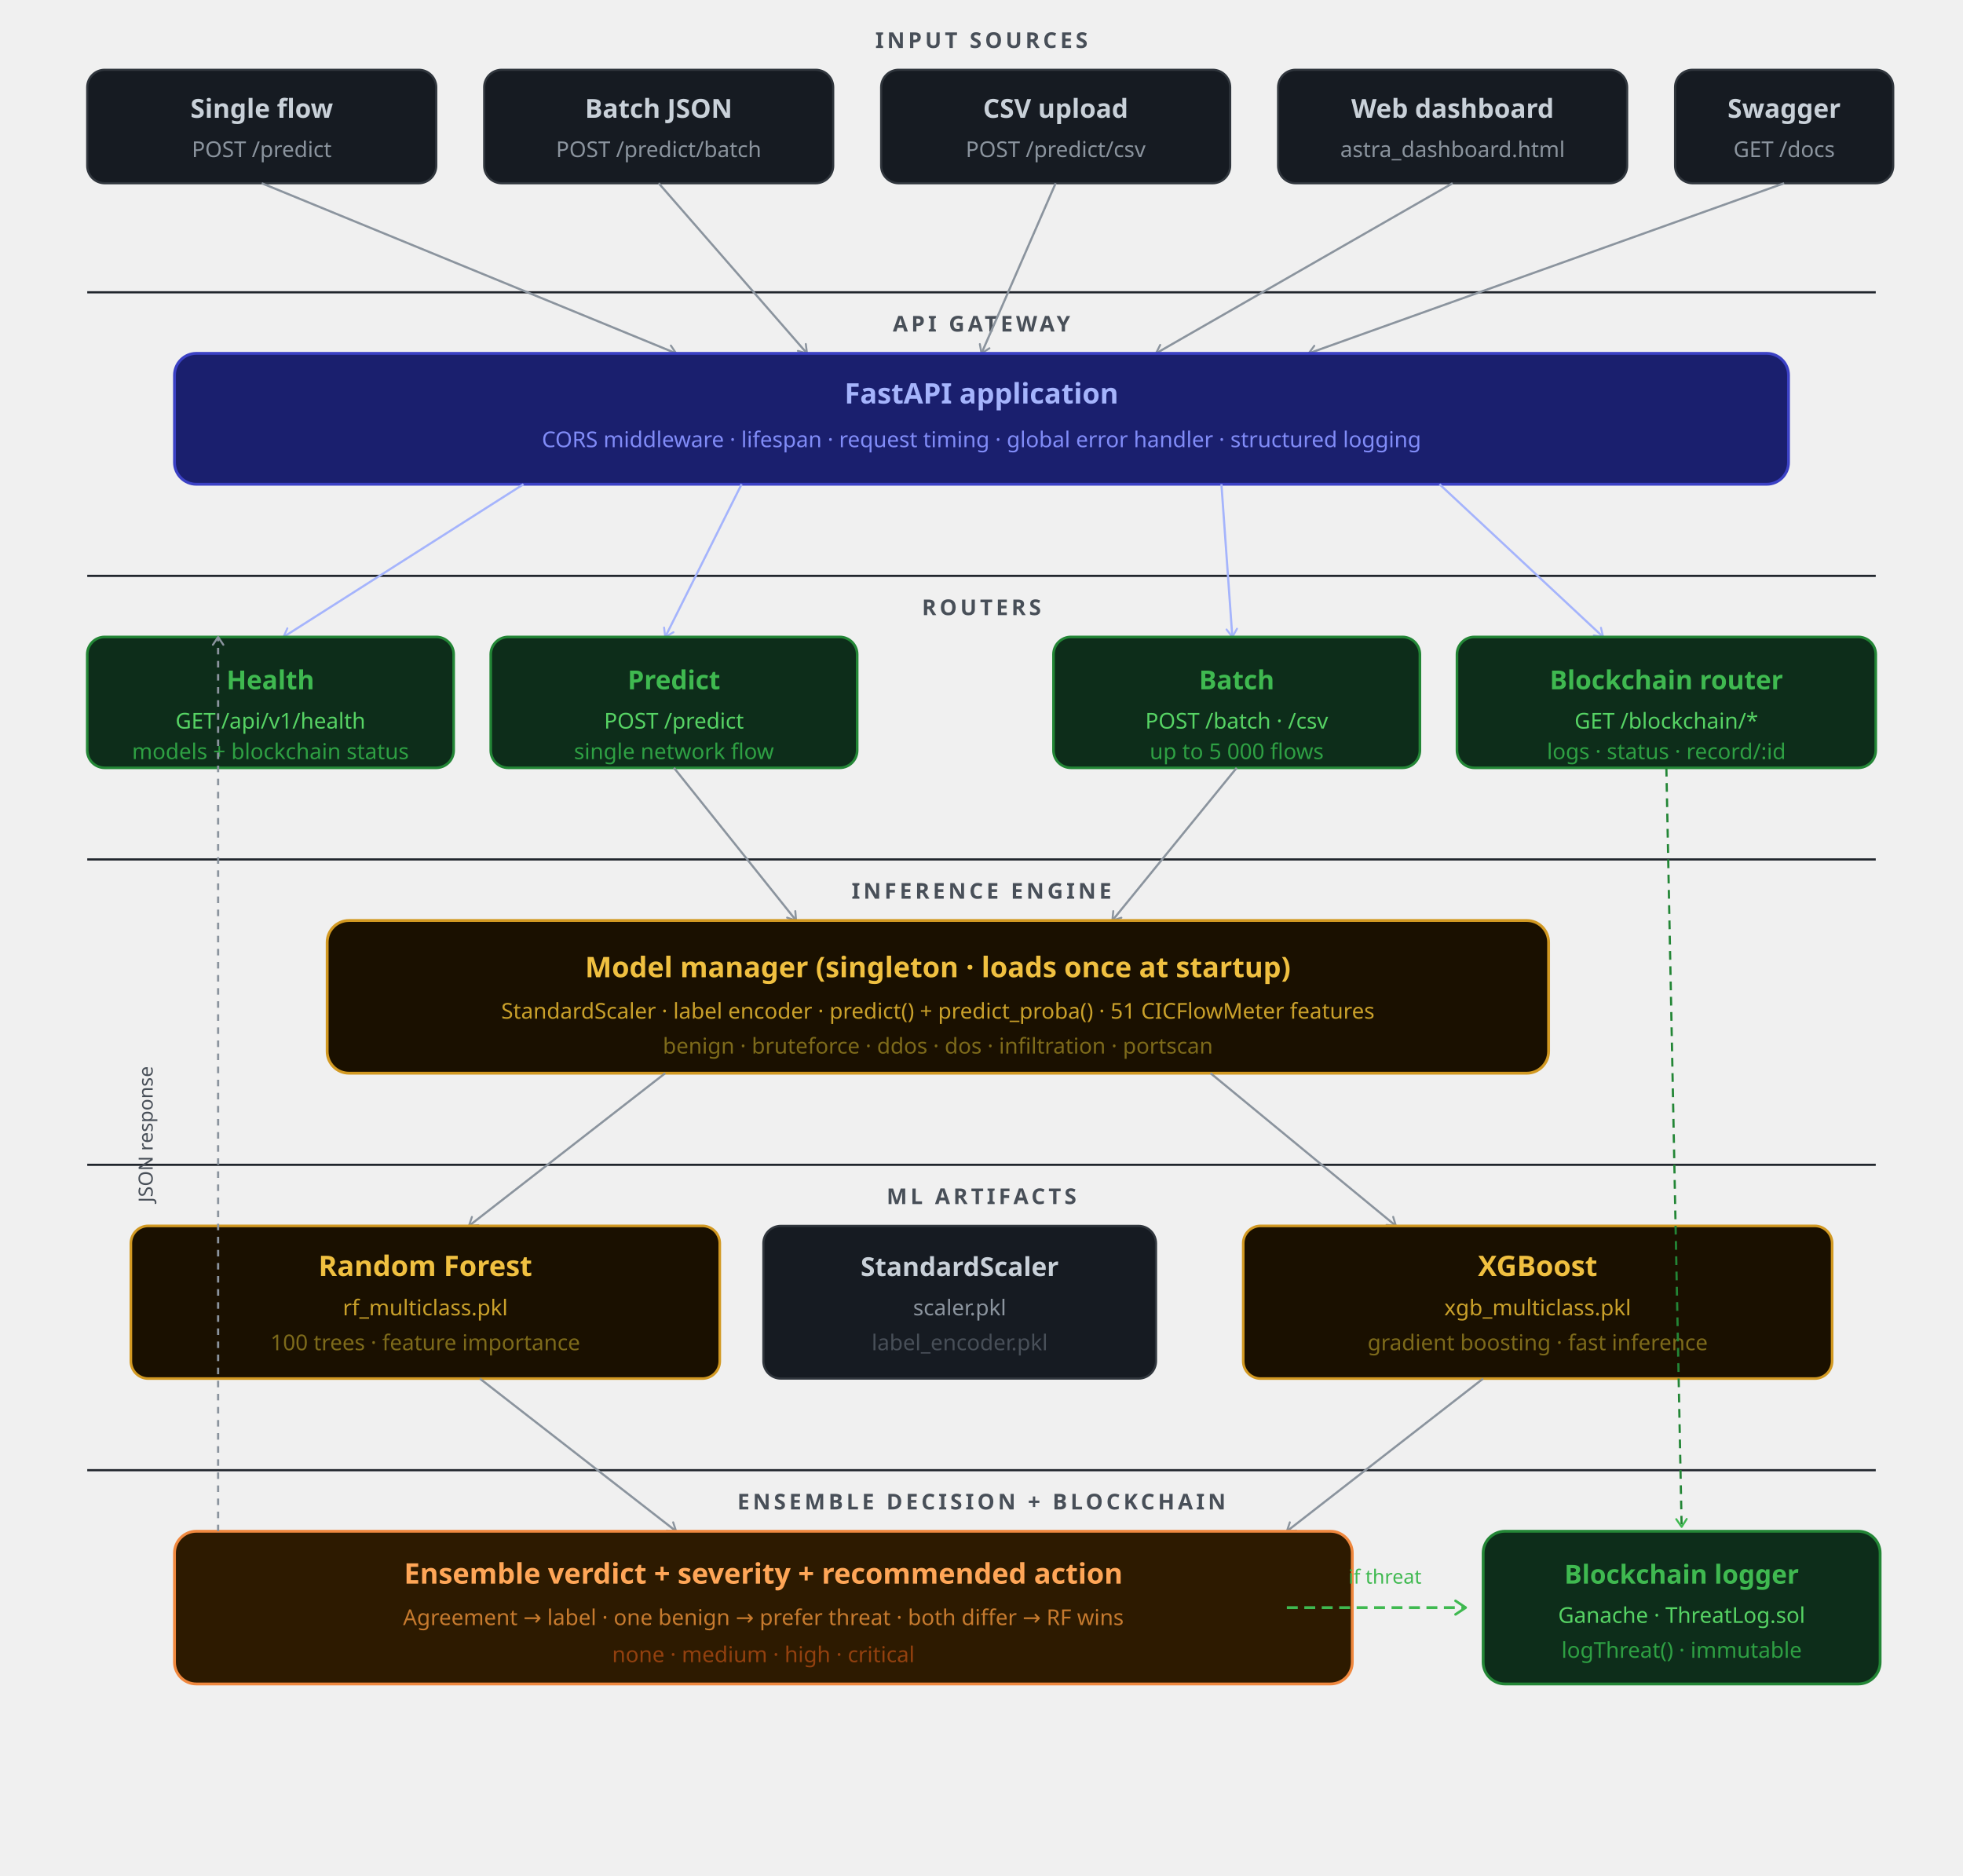
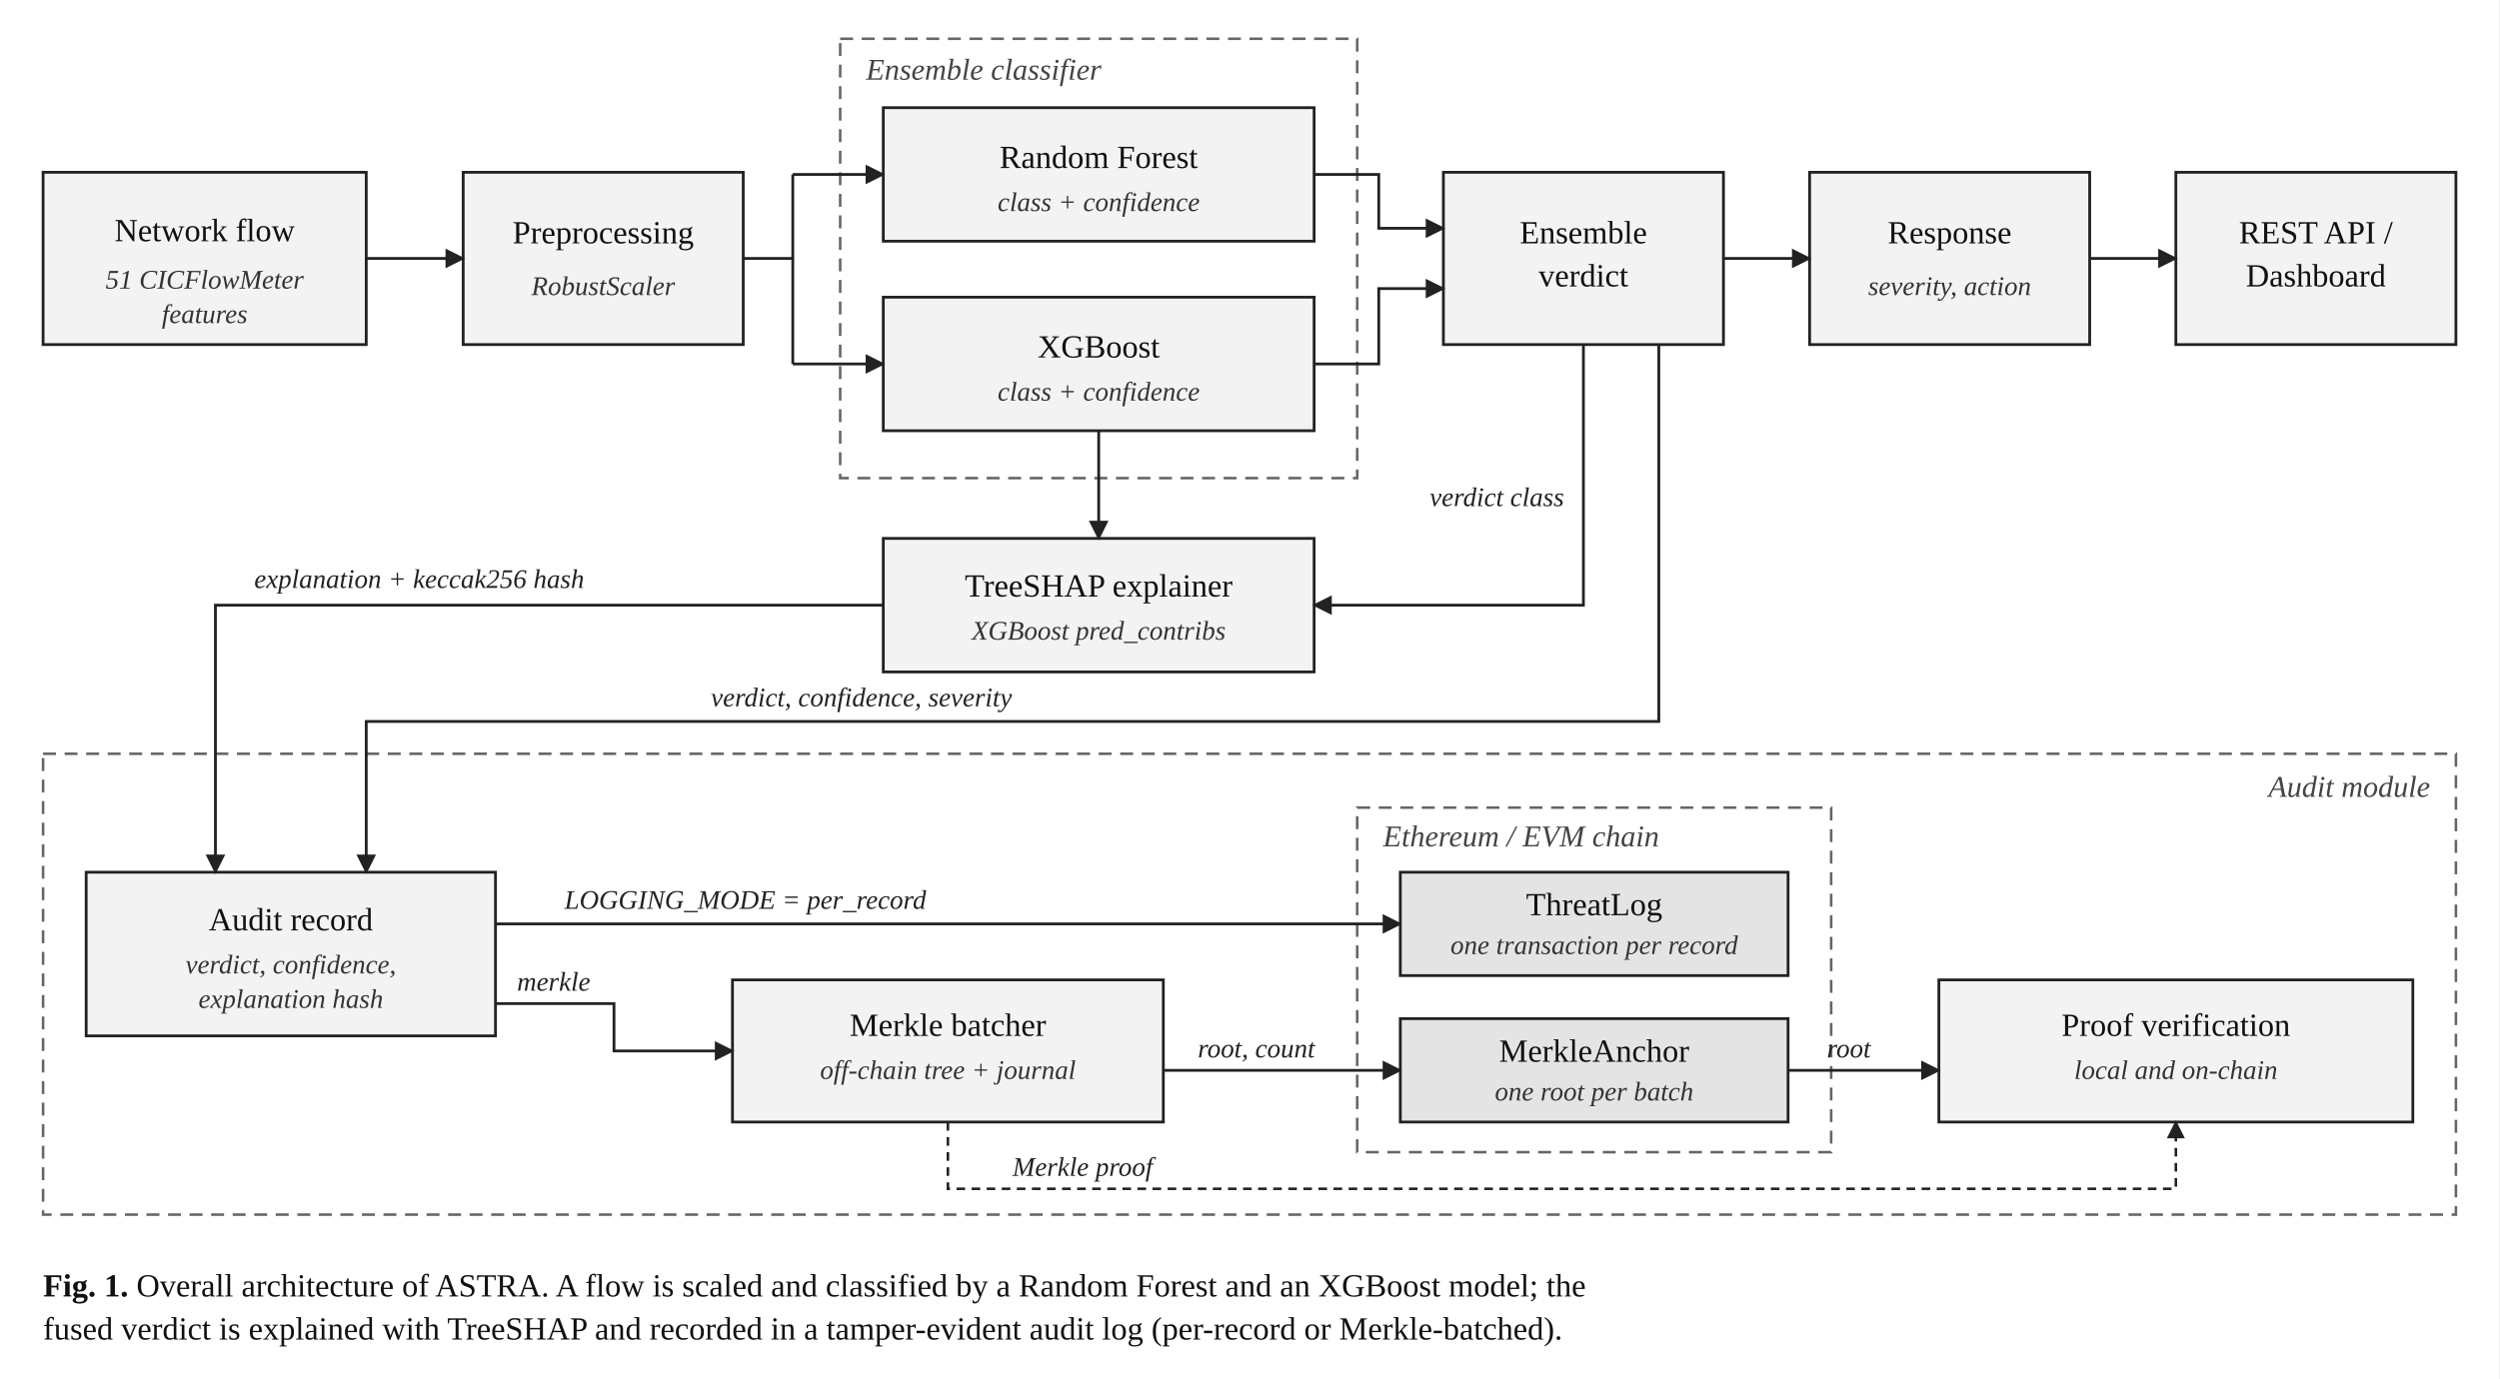
- <svg xmlns="http://www.w3.org/2000/svg" width="900" viewBox="0 0 900 860" style="background:#0d1117;font-family:ui-sans-serif,system-ui,sans-serif">
+ <svg xmlns="http://www.w3.org/2000/svg" viewBox="0 50 1160 640" width="1160" height="640" font-family="'Times New Roman', Times, 'Liberation Serif', serif">
  <defs>
-     <marker id="arr" viewBox="0 0 10 10" refX="8" refY="5" markerWidth="6" markerHeight="6" orient="auto-start-reverse">
-       <path d="M2 1L8 5L2 9" fill="none" stroke="#8b949e" stroke-width="1.5" stroke-linecap="round" stroke-linejoin="round" />
+     <marker id="a" viewBox="0 0 10 10" refX="9" refY="5" markerWidth="7" markerHeight="7" orient="auto-start-reverse">
+       <path d="M0,0 L10,5 L0,10 z" fill="#222" />
    </marker>
-     <marker id="arr-g" viewBox="0 0 10 10" refX="8" refY="5" markerWidth="6" markerHeight="6" orient="auto-start-reverse">
-       <path d="M2 1L8 5L2 9" fill="none" stroke="#3fb950" stroke-width="1.5" stroke-linecap="round" stroke-linejoin="round" />
-     </marker>
-     <marker id="arr-p" viewBox="0 0 10 10" refX="8" refY="5" markerWidth="6" markerHeight="6" orient="auto-start-reverse">
-       <path d="M2 1L8 5L2 9" fill="none" stroke="#a5b4fc" stroke-width="1.5" stroke-linecap="round" stroke-linejoin="round" />
-     </marker>
-     <marker id="arr-o" viewBox="0 0 10 10" refX="8" refY="5" markerWidth="6" markerHeight="6" orient="auto-start-reverse">
-       <path d="M2 1L8 5L2 9" fill="none" stroke="#f0883e" stroke-width="1.5" stroke-linecap="round" stroke-linejoin="round" />
-     </marker>
+     <style>
+       .box   { fill:#f3f3f3; stroke:#222; stroke-width:1.3; }
+       .chain { fill:#e4e4e4; stroke:#222; stroke-width:1.3; }
+       .grp   { fill:none; stroke:#666; stroke-width:1.2; stroke-dasharray:6 4; }
+       .ln    { fill:none; stroke:#222; stroke-width:1.3; marker-end:url(#a); }
+       .lp    { fill:none; stroke:#222; stroke-width:1.3; }
+       .ld    { fill:none; stroke:#222; stroke-width:1.2; stroke-dasharray:4 3; marker-end:url(#a); }
+       .t     { font-size:15px; fill:#111; text-anchor:middle; }
+       .s     { font-size:12.5px; fill:#333; text-anchor:middle; font-style:italic; }
+       .g     { font-size:14px; fill:#444; font-style:italic; }
+       .lb    { font-size:12.5px; fill:#222; font-style:italic; }
+       .cap   { font-size:15px; fill:#111; }
+     </style>
  </defs>
-   <text x="450" y="22" text-anchor="middle" font-size="10" fill="#484f58" font-weight="700" letter-spacing="1.5">INPUT SOURCES</text>
-   <text x="450" y="152" text-anchor="middle" font-size="10" fill="#484f58" font-weight="700" letter-spacing="1.5">API GATEWAY</text>
-   <text x="450" y="282" text-anchor="middle" font-size="10" fill="#484f58" font-weight="700" letter-spacing="1.5">ROUTERS</text>
-   <text x="450" y="412" text-anchor="middle" font-size="10" fill="#484f58" font-weight="700" letter-spacing="1.5">INFERENCE ENGINE</text>
-   <text x="450" y="552" text-anchor="middle" font-size="10" fill="#484f58" font-weight="700" letter-spacing="1.5">ML ARTIFACTS</text>
-   <text x="450" y="692" text-anchor="middle" font-size="10" fill="#484f58" font-weight="700" letter-spacing="1.5">ENSEMBLE DECISION + BLOCKCHAIN</text>
-   <line x1="40" y1="134" x2="860" y2="134" stroke="#21262d" stroke-width="1" />
-   <line x1="40" y1="264" x2="860" y2="264" stroke="#21262d" stroke-width="1" />
-   <line x1="40" y1="394" x2="860" y2="394" stroke="#21262d" stroke-width="1" />
-   <line x1="40" y1="534" x2="860" y2="534" stroke="#21262d" stroke-width="1" />
-   <line x1="40" y1="674" x2="860" y2="674" stroke="#21262d" stroke-width="1" />
-   <rect x="40" y="32" width="160" height="52" rx="8" fill="#161b22" stroke="#30363d" stroke-width="1" />
-   <text x="120" y="54" text-anchor="middle" font-size="12" fill="#c9d1d9" font-weight="600">Single flow</text>
-   <text x="120" y="72" text-anchor="middle" font-size="10" fill="#8b949e">POST /predict</text>
-   <rect x="222" y="32" width="160" height="52" rx="8" fill="#161b22" stroke="#30363d" stroke-width="1" />
-   <text x="302" y="54" text-anchor="middle" font-size="12" fill="#c9d1d9" font-weight="600">Batch JSON</text>
-   <text x="302" y="72" text-anchor="middle" font-size="10" fill="#8b949e">POST /predict/batch</text>
-   <rect x="404" y="32" width="160" height="52" rx="8" fill="#161b22" stroke="#30363d" stroke-width="1" />
-   <text x="484" y="54" text-anchor="middle" font-size="12" fill="#c9d1d9" font-weight="600">CSV upload</text>
-   <text x="484" y="72" text-anchor="middle" font-size="10" fill="#8b949e">POST /predict/csv</text>
-   <rect x="586" y="32" width="160" height="52" rx="8" fill="#161b22" stroke="#30363d" stroke-width="1" />
-   <text x="666" y="54" text-anchor="middle" font-size="12" fill="#c9d1d9" font-weight="600">Web dashboard</text>
-   <text x="666" y="72" text-anchor="middle" font-size="10" fill="#8b949e">astra_dashboard.html</text>
-   <rect x="768" y="32" width="100" height="52" rx="8" fill="#161b22" stroke="#30363d" stroke-width="1" />
-   <text x="818" y="54" text-anchor="middle" font-size="12" fill="#c9d1d9" font-weight="600">Swagger</text>
-   <text x="818" y="72" text-anchor="middle" font-size="10" fill="#8b949e">GET /docs</text>
-   <line x1="120" y1="84" x2="310" y2="162" stroke="#8b949e" stroke-width="1" marker-end="url(#arr)" />
-   <line x1="302" y1="84" x2="370" y2="162" stroke="#8b949e" stroke-width="1" marker-end="url(#arr)" />
-   <line x1="484" y1="84" x2="450" y2="162" stroke="#8b949e" stroke-width="1" marker-end="url(#arr)" />
-   <line x1="666" y1="84" x2="530" y2="162" stroke="#8b949e" stroke-width="1" marker-end="url(#arr)" />
-   <line x1="818" y1="84" x2="600" y2="162" stroke="#8b949e" stroke-width="1" marker-end="url(#arr)" />
-   <rect x="80" y="162" width="740" height="60" rx="10" fill="#1a1f6e" stroke="#3b41c5" stroke-width="1.3" />
-   <text x="450" y="185" text-anchor="middle" font-size="13" fill="#a5b4fc" font-weight="700">FastAPI application</text>
-   <text x="450" y="205" text-anchor="middle" font-size="10" fill="#818cf8">CORS middleware · lifespan · request timing · global error handler · structured logging</text>
-   <line x1="240" y1="222" x2="130" y2="292" stroke="#a5b4fc" stroke-width="1" marker-end="url(#arr-p)" />
-   <line x1="340" y1="222" x2="305" y2="292" stroke="#a5b4fc" stroke-width="1" marker-end="url(#arr-p)" />
-   <line x1="560" y1="222" x2="565" y2="292" stroke="#a5b4fc" stroke-width="1" marker-end="url(#arr-p)" />
-   <line x1="660" y1="222" x2="735" y2="292" stroke="#a5b4fc" stroke-width="1" marker-end="url(#arr-p)" />
-   <rect x="40" y="292" width="168" height="60" rx="8" fill="#0d2d1a" stroke="#238636" stroke-width="1.2" />
-   <text x="124" y="316" text-anchor="middle" font-size="12" fill="#3fb950" font-weight="600">Health</text>
-   <text x="124" y="334" text-anchor="middle" font-size="10" fill="#56d364">GET /api/v1/health</text>
-   <text x="124" y="348" text-anchor="middle" font-size="10" fill="#2ea043">models + blockchain status</text>
-   <rect x="225" y="292" width="168" height="60" rx="8" fill="#0d2d1a" stroke="#238636" stroke-width="1.2" />
-   <text x="309" y="316" text-anchor="middle" font-size="12" fill="#3fb950" font-weight="600">Predict</text>
-   <text x="309" y="334" text-anchor="middle" font-size="10" fill="#56d364">POST /predict</text>
-   <text x="309" y="348" text-anchor="middle" font-size="10" fill="#2ea043">single network flow</text>
-   <rect x="483" y="292" width="168" height="60" rx="8" fill="#0d2d1a" stroke="#238636" stroke-width="1.2" />
-   <text x="567" y="316" text-anchor="middle" font-size="12" fill="#3fb950" font-weight="600">Batch</text>
-   <text x="567" y="334" text-anchor="middle" font-size="10" fill="#56d364">POST /batch · /csv</text>
-   <text x="567" y="348" text-anchor="middle" font-size="10" fill="#2ea043">up to 5 000 flows</text>
-   <rect x="668" y="292" width="192" height="60" rx="8" fill="#0d2d1a" stroke="#238636" stroke-width="1.2" />
-   <text x="764" y="316" text-anchor="middle" font-size="12" fill="#3fb950" font-weight="600">Blockchain router</text>
-   <text x="764" y="334" text-anchor="middle" font-size="10" fill="#56d364">GET /blockchain/*</text>
-   <text x="764" y="348" text-anchor="middle" font-size="10" fill="#2ea043">logs · status · record/:id</text>
-   <line x1="309" y1="352" x2="365" y2="422" stroke="#8b949e" stroke-width="1" marker-end="url(#arr)" />
-   <line x1="567" y1="352" x2="510" y2="422" stroke="#8b949e" stroke-width="1" marker-end="url(#arr)" />
-   <rect x="150" y="422" width="560" height="70" rx="10" fill="#1a1000" stroke="#d29922" stroke-width="1.3" />
-   <text x="430" y="448" text-anchor="middle" font-size="13" fill="#f0c040" font-weight="700">Model manager  (singleton · loads once at startup)</text>
-   <text x="430" y="467" text-anchor="middle" font-size="10" fill="#c9a02a">StandardScaler · label encoder · predict() + predict_proba() · 51 CICFlowMeter features</text>
-   <text x="430" y="483" text-anchor="middle" font-size="10" fill="#7d6a1a">benign · bruteforce · ddos · dos · infiltration · portscan</text>
-   <line x1="305" y1="492" x2="215" y2="562" stroke="#8b949e" stroke-width="1" marker-end="url(#arr)" />
-   <line x1="555" y1="492" x2="640" y2="562" stroke="#8b949e" stroke-width="1" marker-end="url(#arr)" />
-   <rect x="60" y="562" width="270" height="70" rx="8" fill="#1a1000" stroke="#d29922" stroke-width="1.2" />
-   <text x="195" y="585" text-anchor="middle" font-size="13" fill="#f0c040" font-weight="600">Random Forest</text>
-   <text x="195" y="603" text-anchor="middle" font-size="10" fill="#c9a02a">rf_multiclass.pkl</text>
-   <text x="195" y="619" text-anchor="middle" font-size="10" fill="#7d6a1a">100 trees · feature importance</text>
-   <rect x="350" y="562" width="180" height="70" rx="8" fill="#161b22" stroke="#30363d" stroke-width="1" />
-   <text x="440" y="585" text-anchor="middle" font-size="12" fill="#c9d1d9" font-weight="600">StandardScaler</text>
-   <text x="440" y="603" text-anchor="middle" font-size="10" fill="#8b949e">scaler.pkl</text>
-   <text x="440" y="619" text-anchor="middle" font-size="10" fill="#484f58">label_encoder.pkl</text>
-   <rect x="570" y="562" width="270" height="70" rx="8" fill="#1a1000" stroke="#d29922" stroke-width="1.2" />
-   <text x="705" y="585" text-anchor="middle" font-size="13" fill="#f0c040" font-weight="600">XGBoost</text>
-   <text x="705" y="603" text-anchor="middle" font-size="10" fill="#c9a02a">xgb_multiclass.pkl</text>
-   <text x="705" y="619" text-anchor="middle" font-size="10" fill="#7d6a1a">gradient boosting · fast inference</text>
-   <line x1="220" y1="632" x2="310" y2="702" stroke="#8b949e" stroke-width="1" marker-end="url(#arr)" />
-   <line x1="680" y1="632" x2="590" y2="702" stroke="#8b949e" stroke-width="1" marker-end="url(#arr)" />
-   <rect x="80" y="702" width="540" height="70" rx="10" fill="#2d1a00" stroke="#f0883e" stroke-width="1.3" />
-   <text x="350" y="726" text-anchor="middle" font-size="13" fill="#ffa657" font-weight="700">Ensemble verdict + severity + recommended action</text>
-   <text x="350" y="745" text-anchor="middle" font-size="10" fill="#c67a2e">Agreement → label · one benign → prefer threat · both differ → RF wins</text>
-   <text x="350" y="762" text-anchor="middle" font-size="10" fill="#92400e">none · medium · high · critical</text>
-   <line x1="590" y1="737" x2="672" y2="737" stroke="#3fb950" stroke-width="1.3" stroke-dasharray="5 3" marker-end="url(#arr-g)" />
-   <text x="635" y="726" text-anchor="middle" font-size="9" fill="#3fb950">if threat</text>
-   <rect x="680" y="702" width="182" height="70" rx="10" fill="#0d2d1a" stroke="#238636" stroke-width="1.3" />
-   <text x="771" y="726" text-anchor="middle" font-size="12" fill="#3fb950" font-weight="700">Blockchain logger</text>
-   <text x="771" y="744" text-anchor="middle" font-size="10" fill="#56d364">Ganache · ThreatLog.sol</text>
-   <text x="771" y="760" text-anchor="middle" font-size="10" fill="#2ea043">logThreat() · immutable</text>
-   <line x1="764" y1="352" x2="771" y2="700" stroke="#238636" stroke-width="1" stroke-dasharray="4 3" marker-end="url(#arr-g)" />
-   <line x1="100" y1="702" x2="100" y2="292" stroke="#8b949e" stroke-width="1" stroke-dasharray="3 3" marker-end="url(#arr)" />
-   <text x="70" y="520" text-anchor="middle" font-size="9" fill="#484f58" transform="rotate(-90,70,520)">JSON response</text>
+   <rect y="0" width="1160" height="700" fill="#fff" />
+   <rect class="box" x="20" y="130" width="150" height="80" />
+   <text class="t" x="95" y="162">Network flow</text>
+   <text class="s" x="95" y="184">51 CICFlowMeter</text>
+   <text class="s" x="95" y="200">features</text>
+   <rect class="box" x="215" y="130" width="130" height="80" />
+   <text class="t" x="280" y="163">Preprocessing</text>
+   <text class="s" x="280" y="187">RobustScaler</text>
+   <rect class="grp" x="390" y="68" width="240" height="204" />
+   <text class="g" x="402" y="87">Ensemble classifier</text>
+   <rect class="box" x="410" y="100" width="200" height="62" />
+   <text class="t" x="510" y="128">Random Forest</text>
+   <text class="s" x="510" y="148">class + confidence</text>
+   <rect class="box" x="410" y="188" width="200" height="62" />
+   <text class="t" x="510" y="216">XGBoost</text>
+   <text class="s" x="510" y="236">class + confidence</text>
+   <rect class="box" x="670" y="130" width="130" height="80" />
+   <text class="t" x="735" y="163">Ensemble</text>
+   <text class="t" x="735" y="183">verdict</text>
+   <rect class="box" x="840" y="130" width="130" height="80" />
+   <text class="t" x="905" y="163">Response</text>
+   <text class="s" x="905" y="187">severity, action</text>
+   <rect class="box" x="1010" y="130" width="130" height="80" />
+   <text class="t" x="1075" y="163">REST API /</text>
+   <text class="t" x="1075" y="183">Dashboard</text>
+   <path class="ln" d="M170,170 H215" />
+   <path class="lp" d="M345,170 H368" />
+   <path class="lp" d="M368,131 V219" />
+   <path class="ln" d="M368,131 H410" />
+   <path class="ln" d="M368,219 H410" />
+   <path class="ln" d="M610,131 H640 V156 H670" />
+   <path class="ln" d="M610,219 H640 V184 H670" />
+   <path class="ln" d="M800,170 H840" />
+   <path class="ln" d="M970,170 H1010" />
+   <rect class="box" x="410" y="300" width="200" height="62" />
+   <text class="t" x="510" y="327">TreeSHAP explainer</text>
+   <text class="s" x="510" y="347">XGBoost pred_contribs</text>
+   <path class="ln" d="M510,250 V300" />
+   <path class="ln" d="M735,210 V331 H610" />
+   <text class="lb" x="726" y="285" text-anchor="end">verdict class</text>
+   <rect class="grp" x="20" y="400" width="1120" height="214" />
+   <text class="g" x="1128" y="420" text-anchor="end">Audit module</text>
+   <rect class="box" x="40" y="455" width="190" height="76" />
+   <text class="t" x="135" y="482">Audit record</text>
+   <text class="s" x="135" y="502">verdict, confidence,</text>
+   <text class="s" x="135" y="518">explanation hash</text>
+   <path class="ln" d="M410,331 H100 V455" />
+   <text class="lb" x="118" y="323">explanation + keccak256 hash</text>
+   <path class="ln" d="M770,210 V385 H170 V455" />
+   <text class="lb" x="330" y="378">verdict, confidence, severity</text>
+   <rect class="grp" x="630" y="425" width="220" height="160" />
+   <text class="g" x="642" y="443">Ethereum / EVM chain</text>
+   <rect class="chain" x="650" y="455" width="180" height="48" />
+   <text class="t" x="740" y="475">ThreatLog</text>
+   <text class="s" x="740" y="493">one transaction per record</text>
+   <rect class="chain" x="650" y="523" width="180" height="48" />
+   <text class="t" x="740" y="543">MerkleAnchor</text>
+   <text class="s" x="740" y="561">one root per batch</text>
+   <rect class="box" x="340" y="505" width="200" height="66" />
+   <text class="t" x="440" y="531">Merkle batcher</text>
+   <text class="s" x="440" y="551">off-chain tree + journal</text>
+   <rect class="box" x="900" y="505" width="220" height="66" />
+   <text class="t" x="1010" y="531">Proof verification</text>
+   <text class="s" x="1010" y="551">local and on-chain</text>
+   <path class="ln" d="M230,479 H650" />
+   <text class="lb" x="262" y="472">LOGGING_MODE = per_record</text>
+   <path class="ln" d="M230,516 H285 V538 H340" />
+   <text class="lb" x="240" y="510">merkle</text>
+   <path class="ln" d="M540,547 H650" />
+   <text class="lb" x="556" y="541">root, count</text>
+   <path class="ln" d="M830,547 H900" />
+   <text class="lb" x="848" y="541">root</text>
+   <path class="ld" d="M440,571 V602 H1010 V571" />
+   <text class="lb" x="470" y="596">Merkle proof</text>
+   <text class="cap" x="20" y="652">
+     <tspan font-weight="bold">Fig. 1.</tspan> Overall architecture of ASTRA. A flow is scaled and classified by a Random Forest and an XGBoost model; the</text>
+   <text class="cap" x="20" y="672">fused verdict is explained with TreeSHAP and recorded in a tamper-evident audit log (per-record or Merkle-batched).</text>
</svg>
